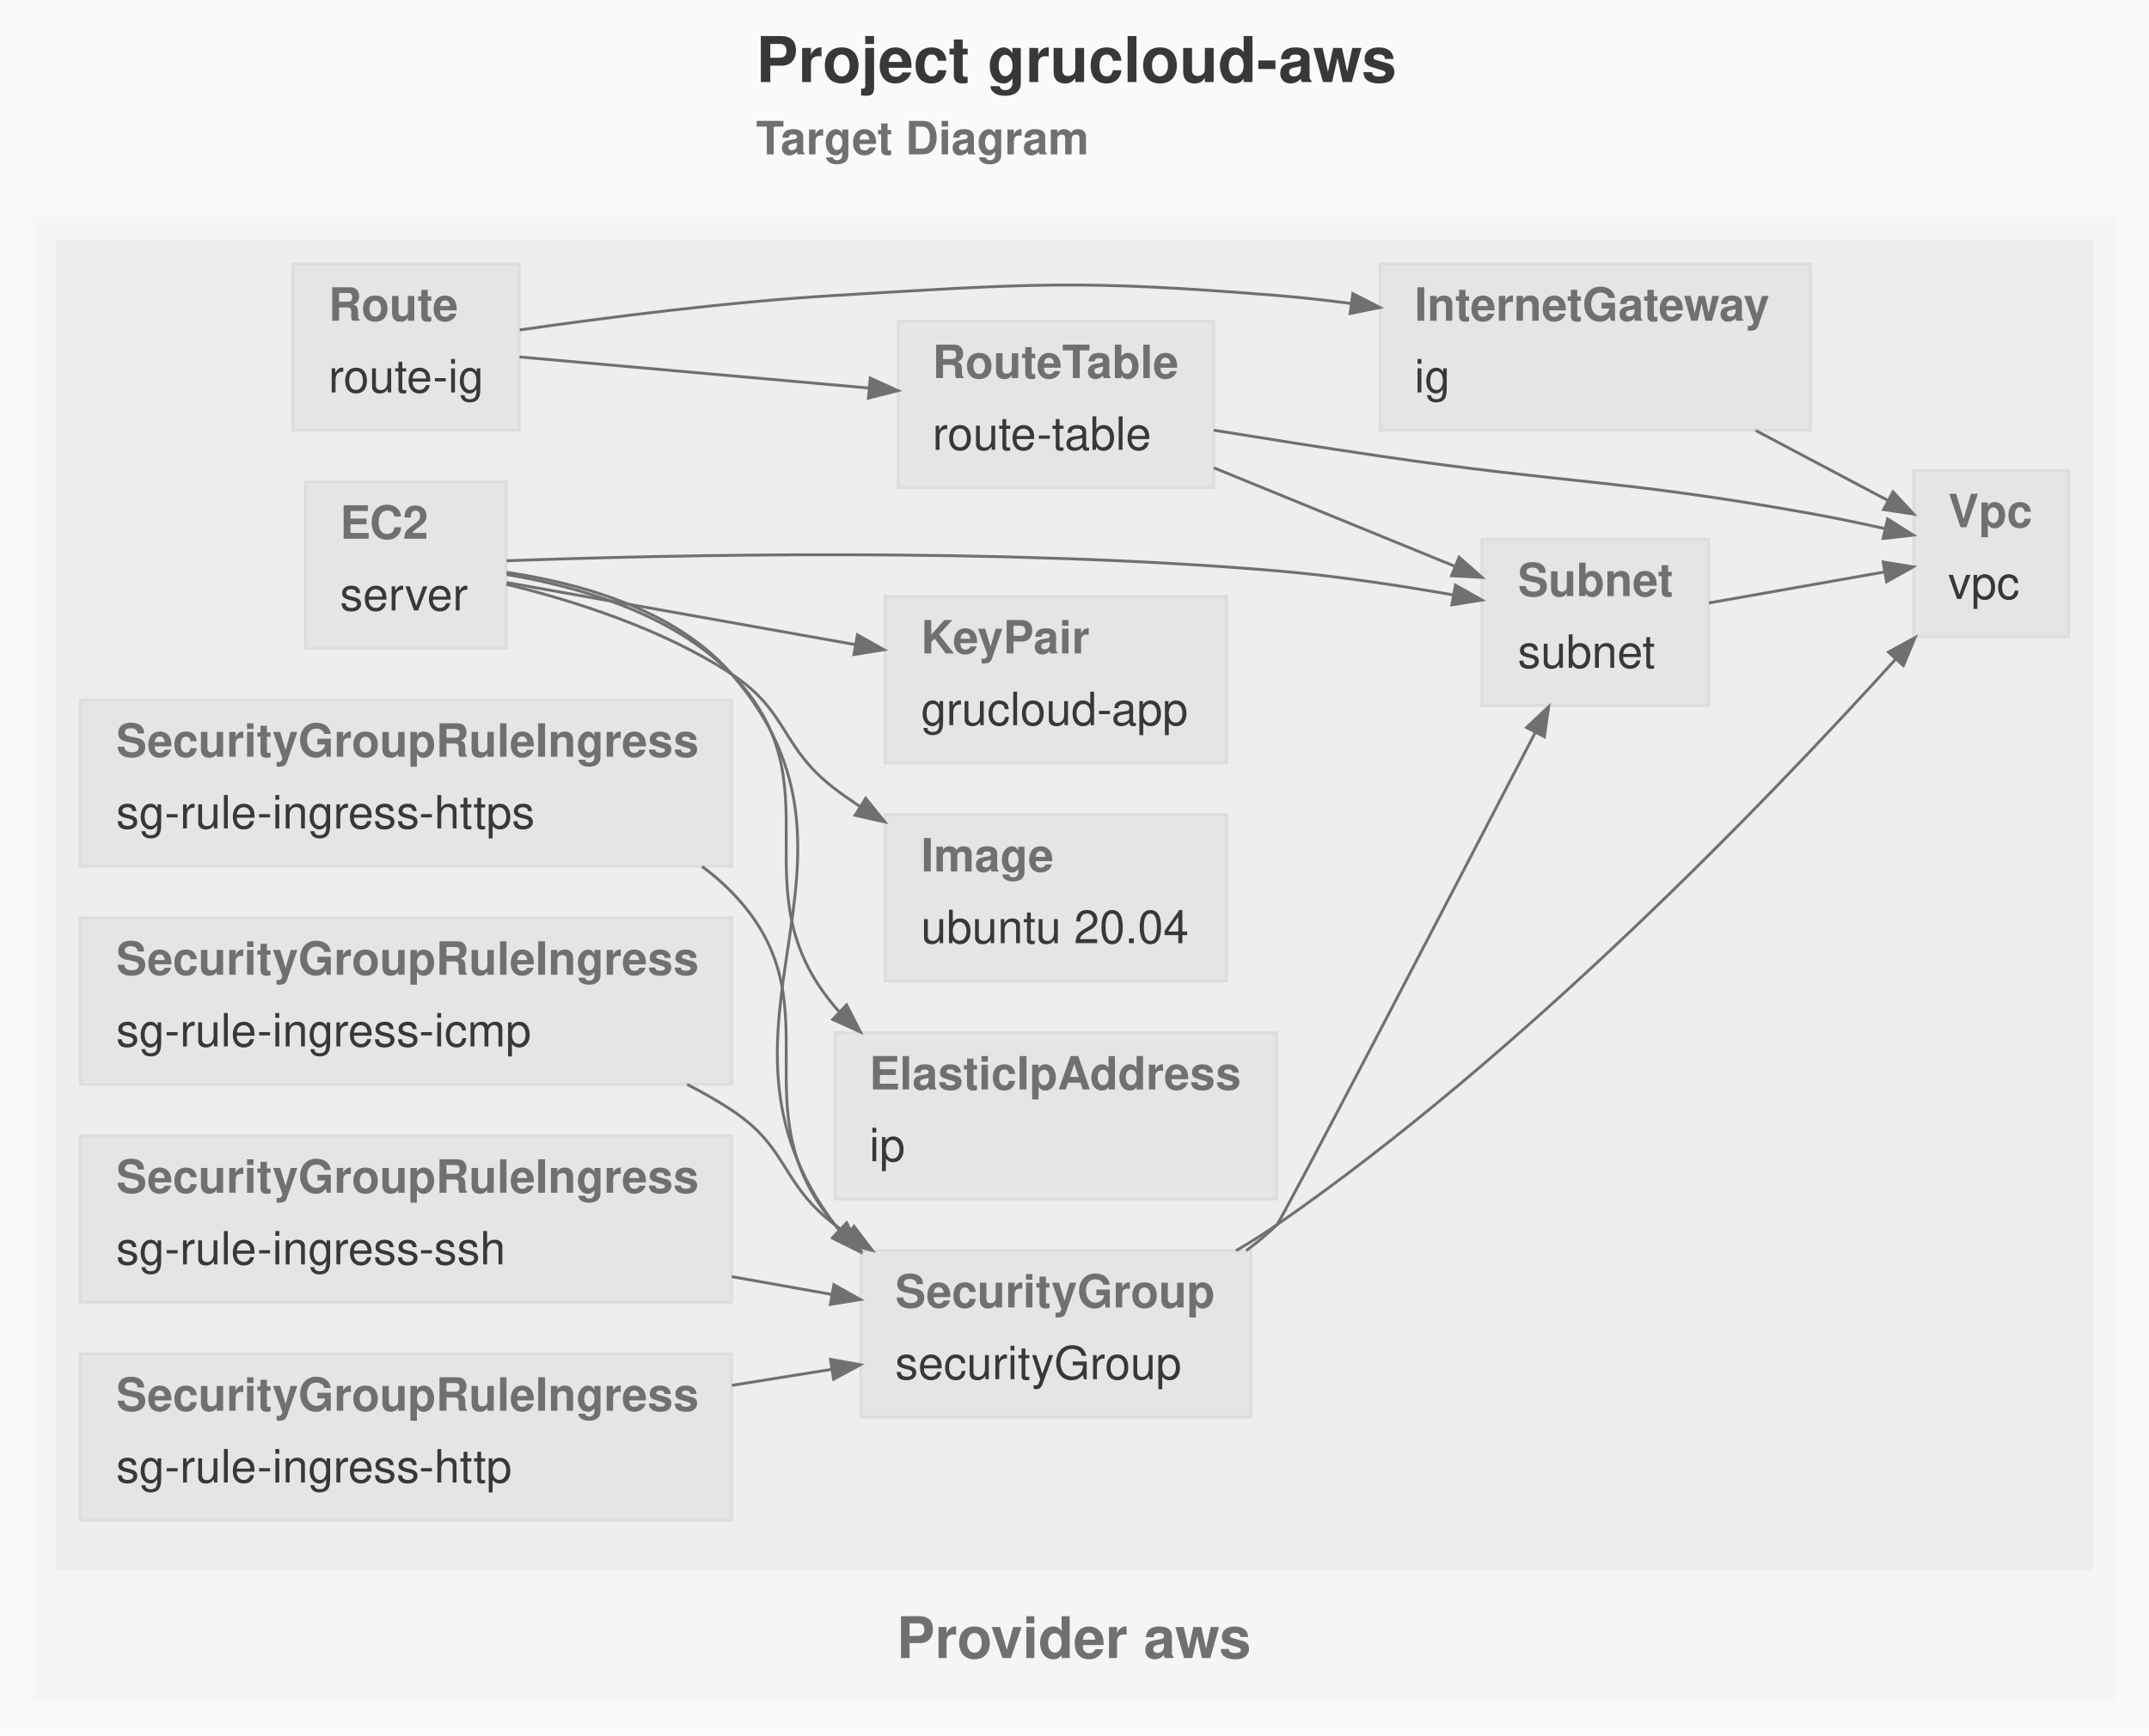
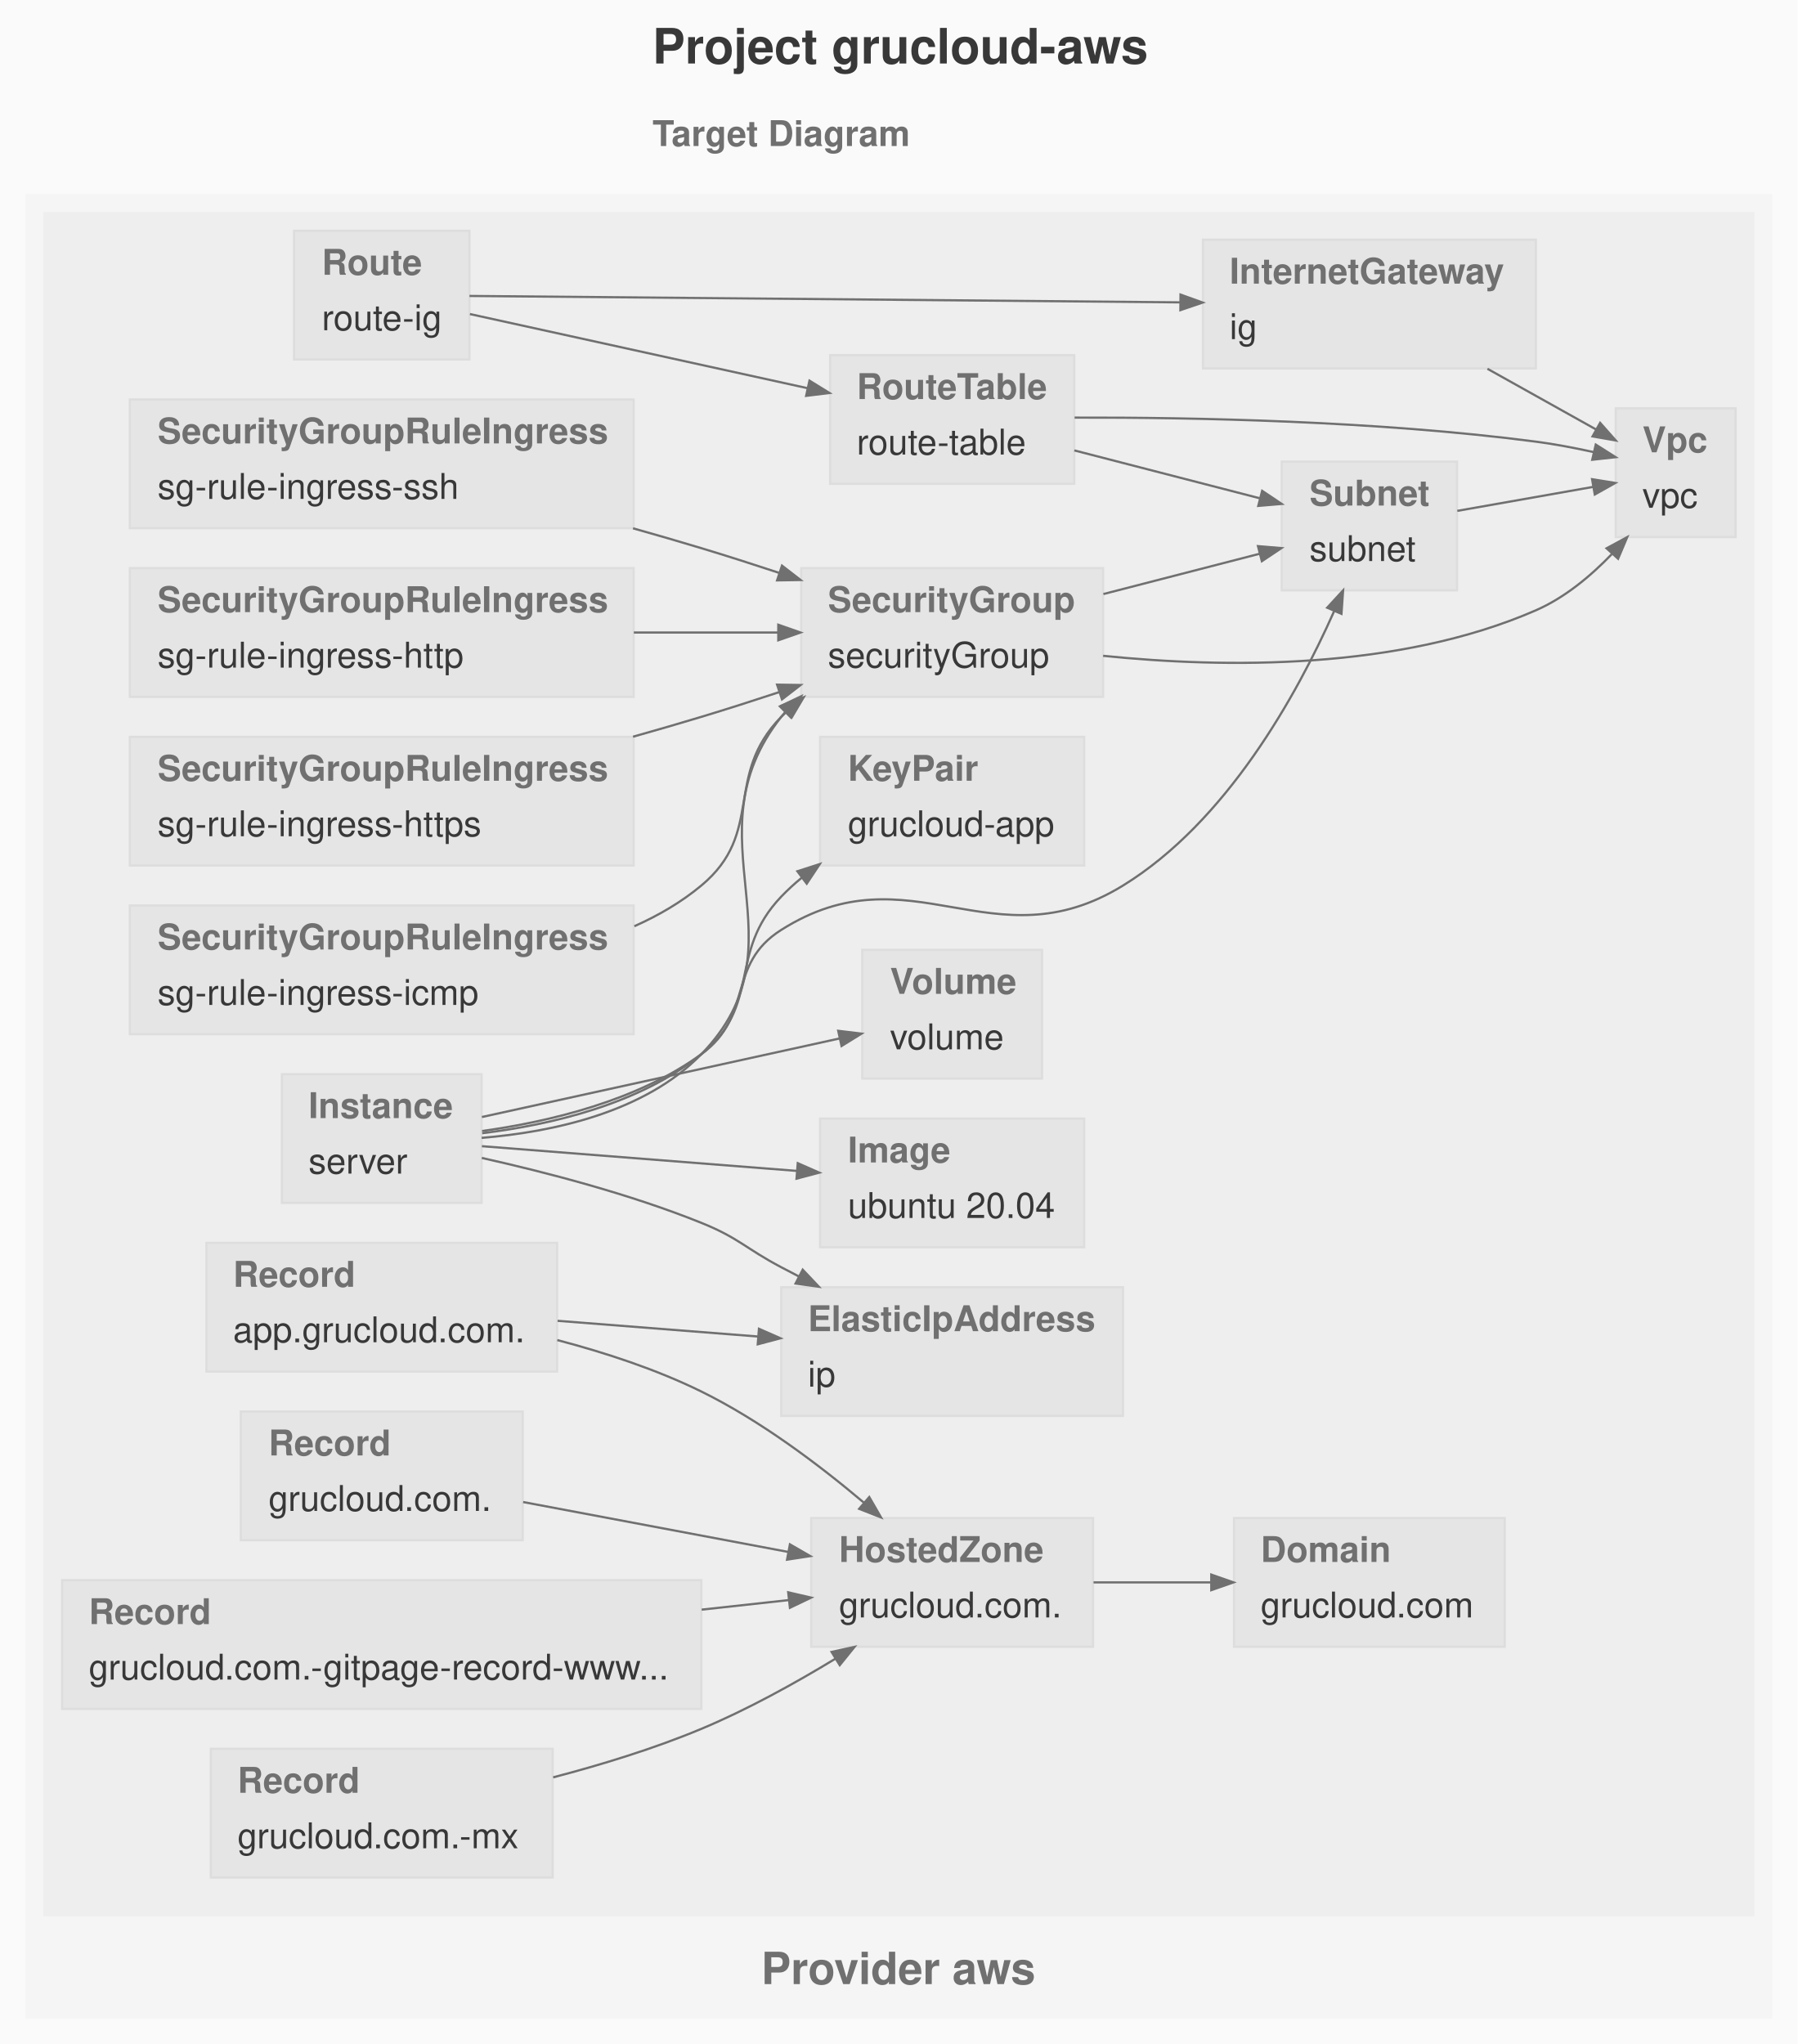
- <svg xmlns="http://www.w3.org/2000/svg" width="749pt" height="605pt" viewBox="0.00 0.00 749.00 605.00">
-   <g id="graph0" class="graph" transform="scale(1 1) rotate(0) translate(4 601)">
-     <polygon fill="#fafafa" stroke="transparent" points="-4,4 -4,-601 745,-601 745,4 -4,4" />
-     <text text-anchor="start" x="259.5" y="-572.4" font-family="Helvetica,sans-Serif" font-weight="bold" font-size="22.00" fill="#383838">Project grucloud-aws</text>
-     <text text-anchor="start" x="259.5" y="-547.2" font-family="Helvetica,sans-Serif" font-weight="bold" font-size="16.00" fill="#707070">Target Diagram</text>
+ <svg xmlns="http://www.w3.org/2000/svg" width="810pt" height="921pt" viewBox="0.00 0.00 810.00 921.00">
+   <g id="graph0" class="graph" transform="scale(1 1) rotate(0) translate(4 917)">
+     <polygon fill="#fafafa" stroke="transparent" points="-4,4 -4,-917 806,-917 806,4 -4,4" />
+     <text text-anchor="start" x="290" y="-888.4" font-family="Helvetica,sans-Serif" font-weight="bold" font-size="22.00" fill="#383838">Project grucloud-aws</text>
+     <text text-anchor="start" x="397.5" y="-872.8" font-family="Helvetica,sans-Serif" font-size="14.00">  </text>
+     <text text-anchor="start" x="290" y="-851.2" font-family="Helvetica,sans-Serif" font-weight="bold" font-size="16.00" fill="#707070">Target Diagram</text>
    <g id="clust1" class="cluster">
-       <polygon fill="#f5f5f5" stroke="#f5f5f5" points="8,-8 8,-525 733,-525 733,-8 8,-8" />
-       <text text-anchor="start" x="308.5" y="-23" font-family="Helvetica,sans-Serif" font-weight="bold" font-size="20.00" fill="#707070">Provider aws</text>
+       <polygon fill="#f5f5f5" stroke="#f5f5f5" points="8,-8 8,-829 794,-829 794,-8 8,-8" />
+       <text text-anchor="start" x="339" y="-23" font-family="Helvetica,sans-Serif" font-weight="bold" font-size="20.00" fill="#707070">Provider aws</text>
    </g>
    <g id="clust2" class="cluster">
-       <polygon fill="#eeeeee" stroke="#eeeeee" points="16,-54 16,-517 725,-517 725,-54 16,-54" />
-       <text text-anchor="start" x="370.36" y="-58.3" font-family="Helvetica,sans-Serif" font-size="1.00" fill="#383838"> </text>
+       <polygon fill="#eeeeee" stroke="#eeeeee" points="16,-54 16,-821 786,-821 786,-54 16,-54" />
+       <text text-anchor="start" x="400.86" y="-58.3" font-family="Helvetica,sans-Serif" font-size="1.00" fill="#383838"> </text>
    </g>
    <g id="node1" class="node">
-       <polygon fill="#e5e5e5" stroke="#dddddd" points="423.5,-393 304.5,-393 304.5,-335 423.5,-335 423.5,-393" />
-       <text text-anchor="start" x="317" y="-373.2" font-family="Helvetica,sans-Serif" font-weight="bold" font-size="16.00" fill="#707070">KeyPair</text>
-       <text text-anchor="start" x="317" y="-348.2" font-family="Helvetica,sans-Serif" font-size="16.00" fill="#383838">grucloud-app</text>
+       <polygon fill="#e5e5e5" stroke="#dddddd" points="484.5,-585 365.5,-585 365.5,-527 484.5,-527 484.5,-585" />
+       <text text-anchor="start" x="378" y="-565.2" font-family="Helvetica,sans-Serif" font-weight="bold" font-size="16.00" fill="#707070">KeyPair</text>
+       <text text-anchor="start" x="378" y="-540.2" font-family="Helvetica,sans-Serif" font-size="16.00" fill="#383838">grucloud-app</text>
    </g>
    <g id="node2" class="node">
-       <polygon fill="#e5e5e5" stroke="#dddddd" points="717,-437 663,-437 663,-379 717,-379 717,-437" />
-       <text text-anchor="start" x="675" y="-417.2" font-family="Helvetica,sans-Serif" font-weight="bold" font-size="16.00" fill="#707070">Vpc</text>
-       <text text-anchor="start" x="675" y="-392.2" font-family="Helvetica,sans-Serif" font-size="16.00" fill="#383838">vpc</text>
+       <polygon fill="#e5e5e5" stroke="#dddddd" points="778,-733 724,-733 724,-675 778,-675 778,-733" />
+       <text text-anchor="start" x="736" y="-713.2" font-family="Helvetica,sans-Serif" font-weight="bold" font-size="16.00" fill="#707070">Vpc</text>
+       <text text-anchor="start" x="736" y="-688.2" font-family="Helvetica,sans-Serif" font-size="16.00" fill="#383838">vpc</text>
    </g>
    <g id="node3" class="node">
-       <polygon fill="#e5e5e5" stroke="#dddddd" points="627,-509 477,-509 477,-451 627,-451 627,-509" />
-       <text text-anchor="start" x="489" y="-489.2" font-family="Helvetica,sans-Serif" font-weight="bold" font-size="16.00" fill="#707070">InternetGateway</text>
-       <text text-anchor="start" x="489" y="-464.2" font-family="Helvetica,sans-Serif" font-size="16.00" fill="#383838">ig</text>
+       <polygon fill="#e5e5e5" stroke="#dddddd" points="688,-809 538,-809 538,-751 688,-751 688,-809" />
+       <text text-anchor="start" x="550" y="-789.2" font-family="Helvetica,sans-Serif" font-weight="bold" font-size="16.00" fill="#707070">InternetGateway</text>
+       <text text-anchor="start" x="550" y="-764.2" font-family="Helvetica,sans-Serif" font-size="16.00" fill="#383838">ig</text>
    </g>
    <g id="edge1" class="edge">
-       <path fill="none" stroke="#707070" d="M607.92,-450.92C623.53,-442.66 640.08,-433.9 654.14,-426.46" />
-       <polygon fill="#707070" stroke="#707070" points="655.78,-429.55 662.98,-421.78 652.5,-423.36 655.78,-429.55" />
+       <path fill="none" stroke="#707070" d="M666.19,-750.83C682.57,-741.68 700.24,-731.81 715.12,-723.49" />
+       <polygon fill="#707070" stroke="#707070" points="716.96,-726.47 723.98,-718.54 713.54,-720.36 716.96,-726.47" />
    </g>
    <g id="node4" class="node">
-       <polygon fill="#e5e5e5" stroke="#dddddd" points="591.5,-413 512.5,-413 512.5,-355 591.5,-355 591.5,-413" />
-       <text text-anchor="start" x="525" y="-393.2" font-family="Helvetica,sans-Serif" font-weight="bold" font-size="16.00" fill="#707070">Subnet</text>
-       <text text-anchor="start" x="525" y="-368.2" font-family="Helvetica,sans-Serif" font-size="16.00" fill="#383838">subnet</text>
+       <polygon fill="#e5e5e5" stroke="#dddddd" points="652.5,-709 573.5,-709 573.5,-651 652.5,-651 652.5,-709" />
+       <text text-anchor="start" x="586" y="-689.2" font-family="Helvetica,sans-Serif" font-weight="bold" font-size="16.00" fill="#707070">Subnet</text>
+       <text text-anchor="start" x="586" y="-664.2" font-family="Helvetica,sans-Serif" font-size="16.00" fill="#383838">subnet</text>
    </g>
    <g id="edge2" class="edge">
-       <path fill="none" stroke="#707070" d="M591.61,-390.81C610.82,-394.2 633.92,-398.28 652.79,-401.61" />
-       <polygon fill="#707070" stroke="#707070" points="652.34,-405.08 662.79,-403.38 653.55,-398.19 652.34,-405.08" />
+       <path fill="none" stroke="#707070" d="M652.61,-686.81C671.82,-690.2 694.92,-694.28 713.79,-697.61" />
+       <polygon fill="#707070" stroke="#707070" points="713.34,-701.08 723.79,-699.38 714.55,-694.19 713.34,-701.08" />
    </g>
    <g id="node5" class="node">
-       <polygon fill="#e5e5e5" stroke="#dddddd" points="419,-489 309,-489 309,-431 419,-431 419,-489" />
-       <text text-anchor="start" x="321" y="-469.2" font-family="Helvetica,sans-Serif" font-weight="bold" font-size="16.00" fill="#707070">RouteTable</text>
-       <text text-anchor="start" x="321" y="-444.2" font-family="Helvetica,sans-Serif" font-size="16.00" fill="#383838">route-table</text>
+       <polygon fill="#e5e5e5" stroke="#dddddd" points="480,-757 370,-757 370,-699 480,-699 480,-757" />
+       <text text-anchor="start" x="382" y="-737.2" font-family="Helvetica,sans-Serif" font-weight="bold" font-size="16.00" fill="#707070">RouteTable</text>
+       <text text-anchor="start" x="382" y="-712.2" font-family="Helvetica,sans-Serif" font-size="16.00" fill="#383838">route-table</text>
    </g>
    <g id="edge3" class="edge">
-       <path fill="none" stroke="#707070" d="M419.07,-451.01C437.44,-448.04 458.1,-444.78 477,-442 543.54,-432.22 560.8,-433.86 627,-422 635.42,-420.49 644.42,-418.61 652.88,-416.73" />
-       <polygon fill="#707070" stroke="#707070" points="653.89,-420.09 662.86,-414.45 652.33,-413.26 653.89,-420.09" />
+       <path fill="none" stroke="#707070" d="M480.18,-728.83C533.34,-728.96 616.57,-727.35 688,-718 696.48,-716.89 705.51,-715.17 713.97,-713.31" />
+       <polygon fill="#707070" stroke="#707070" points="714.99,-716.67 723.95,-711 713.41,-709.85 714.99,-716.67" />
    </g>
    <g id="edge4" class="edge">
-       <path fill="none" stroke="#707070" d="M419.05,-437.92C445.58,-427.07 477.28,-414.12 502.96,-403.63" />
-       <polygon fill="#707070" stroke="#707070" points="504.55,-406.76 512.48,-399.74 501.9,-400.28 504.55,-406.76" />
+       <path fill="none" stroke="#707070" d="M480.05,-714.05C506.47,-707.23 538,-699.1 563.62,-692.48" />
+       <polygon fill="#707070" stroke="#707070" points="564.68,-695.83 573.48,-689.94 562.93,-689.05 564.68,-695.83" />
    </g>
    <g id="node6" class="node">
-       <polygon fill="#e5e5e5" stroke="#dddddd" points="177,-509 98,-509 98,-451 177,-451 177,-509" />
-       <text text-anchor="start" x="110.5" y="-489.2" font-family="Helvetica,sans-Serif" font-weight="bold" font-size="16.00" fill="#707070">Route</text>
-       <text text-anchor="start" x="110.5" y="-464.2" font-family="Helvetica,sans-Serif" font-size="16.00" fill="#383838">route-ig</text>
+       <polygon fill="#e5e5e5" stroke="#dddddd" points="207.5,-813 128.5,-813 128.5,-755 207.5,-755 207.5,-813" />
+       <text text-anchor="start" x="141" y="-793.2" font-family="Helvetica,sans-Serif" font-weight="bold" font-size="16.00" fill="#707070">Route</text>
+       <text text-anchor="start" x="141" y="-768.2" font-family="Helvetica,sans-Serif" font-size="16.00" fill="#383838">route-ig</text>
    </g>
    <g id="edge6" class="edge">
-       <path fill="none" stroke="#707070" d="M177.15,-485.98C207.06,-490.29 249.54,-495.74 287,-498 355.32,-502.13 372.78,-503.54 441,-498 449.39,-497.32 458.1,-496.35 466.78,-495.21" />
-       <polygon fill="#707070" stroke="#707070" points="467.52,-498.64 476.94,-493.8 466.56,-491.71 467.52,-498.64" />
+       <path fill="none" stroke="#707070" d="M207.54,-783.65C278.52,-783.01 431.45,-781.63 527.59,-780.76" />
+       <polygon fill="#707070" stroke="#707070" points="527.9,-784.26 537.87,-780.67 527.84,-777.26 527.9,-784.26" />
    </g>
    <g id="edge5" class="edge">
-       <path fill="none" stroke="#707070" d="M177.09,-476.56C210.54,-473.58 259.6,-469.21 298.93,-465.71" />
-       <polygon fill="#707070" stroke="#707070" points="299.31,-469.19 308.96,-464.81 298.69,-462.22 299.31,-469.19" />
+       <path fill="none" stroke="#707070" d="M207.73,-775.49C248.05,-766.64 311.89,-752.62 359.78,-742.1" />
+       <polygon fill="#707070" stroke="#707070" points="360.72,-745.48 369.74,-739.92 359.22,-738.64 360.72,-745.48" />
    </g>
    <g id="node7" class="node">
-       <polygon fill="#e5e5e5" stroke="#dddddd" points="432,-165 296,-165 296,-107 432,-107 432,-165" />
-       <text text-anchor="start" x="308" y="-145.2" font-family="Helvetica,sans-Serif" font-weight="bold" font-size="16.00" fill="#707070">SecurityGroup</text>
-       <text text-anchor="start" x="308" y="-120.2" font-family="Helvetica,sans-Serif" font-size="16.00" fill="#383838">securityGroup</text>
+       <polygon fill="#e5e5e5" stroke="#dddddd" points="493,-661 357,-661 357,-603 493,-603 493,-661" />
+       <text text-anchor="start" x="369" y="-641.2" font-family="Helvetica,sans-Serif" font-weight="bold" font-size="16.00" fill="#707070">SecurityGroup</text>
+       <text text-anchor="start" x="369" y="-616.2" font-family="Helvetica,sans-Serif" font-size="16.00" fill="#383838">securityGroup</text>
    </g>
    <g id="edge7" class="edge">
-       <path fill="none" stroke="#707070" d="M426.84,-165.03C431.73,-167.89 436.51,-170.9 441,-174 526.73,-233.28 611.85,-321.72 656.65,-371.15" />
-       <polygon fill="#707070" stroke="#707070" points="654.19,-373.66 663.48,-378.74 659.39,-368.97 654.19,-373.66" />
+       <path fill="none" stroke="#707070" d="M493.03,-621.5C547.81,-615.91 626.05,-614.95 688,-642 700.9,-647.63 712.56,-657.28 722.21,-667.31" />
+       <polygon fill="#707070" stroke="#707070" points="719.86,-669.94 729.17,-674.99 725.05,-665.24 719.86,-669.94" />
    </g>
    <g id="edge8" class="edge">
-       <path fill="none" stroke="#707070" d="M430.36,-165.04C434.15,-167.81 437.74,-170.8 441,-174 442.7,-175.67 499.74,-285.27 530.99,-345.44" />
-       <polygon fill="#707070" stroke="#707070" points="528.06,-347.39 535.77,-354.65 534.27,-344.16 528.06,-347.39" />
+       <path fill="none" stroke="#707070" d="M493.15,-649.33C516.42,-655.33 542.03,-661.94 563.5,-667.48" />
+       <polygon fill="#707070" stroke="#707070" points="562.8,-670.92 573.36,-670.03 564.55,-664.14 562.8,-670.92" />
    </g>
    <g id="node8" class="node">
-       <polygon fill="#e5e5e5" stroke="#dddddd" points="251,-205 24,-205 24,-147 251,-147 251,-205" />
-       <text text-anchor="start" x="36.5" y="-185.2" font-family="Helvetica,sans-Serif" font-weight="bold" font-size="16.00" fill="#707070">SecurityGroupRuleIngress</text>
-       <text text-anchor="start" x="36.5" y="-160.2" font-family="Helvetica,sans-Serif" font-size="16.00" fill="#383838">sg-rule-ingress-ssh</text>
+       <polygon fill="#e5e5e5" stroke="#dddddd" points="281.5,-737 54.5,-737 54.5,-679 281.5,-679 281.5,-737" />
+       <text text-anchor="start" x="67" y="-717.2" font-family="Helvetica,sans-Serif" font-weight="bold" font-size="16.00" fill="#707070">SecurityGroupRuleIngress</text>
+       <text text-anchor="start" x="67" y="-692.2" font-family="Helvetica,sans-Serif" font-size="16.00" fill="#383838">sg-rule-ingress-ssh</text>
    </g>
    <g id="edge9" class="edge">
-       <path fill="none" stroke="#707070" d="M251.08,-155.94C262.81,-153.85 274.53,-151.76 285.73,-149.77" />
-       <polygon fill="#707070" stroke="#707070" points="286.63,-153.16 295.86,-147.96 285.4,-146.27 286.63,-153.16" />
+       <path fill="none" stroke="#707070" d="M281.22,-678.95C291.65,-676.02 302.04,-673.01 312,-670 323.36,-666.57 335.31,-662.75 346.99,-658.89" />
+       <polygon fill="#707070" stroke="#707070" points="348.34,-662.13 356.72,-655.65 346.13,-655.49 348.34,-662.13" />
    </g>
    <g id="node9" class="node">
-       <polygon fill="#e5e5e5" stroke="#dddddd" points="251,-129 24,-129 24,-71 251,-71 251,-129" />
-       <text text-anchor="start" x="36.5" y="-109.2" font-family="Helvetica,sans-Serif" font-weight="bold" font-size="16.00" fill="#707070">SecurityGroupRuleIngress</text>
-       <text text-anchor="start" x="36.5" y="-84.2" font-family="Helvetica,sans-Serif" font-size="16.00" fill="#383838">sg-rule-ingress-http</text>
+       <polygon fill="#e5e5e5" stroke="#dddddd" points="281.5,-661 54.5,-661 54.5,-603 281.5,-603 281.5,-661" />
+       <text text-anchor="start" x="67" y="-641.2" font-family="Helvetica,sans-Serif" font-weight="bold" font-size="16.00" fill="#707070">SecurityGroupRuleIngress</text>
+       <text text-anchor="start" x="67" y="-616.2" font-family="Helvetica,sans-Serif" font-size="16.00" fill="#383838">sg-rule-ingress-http</text>
    </g>
    <g id="edge10" class="edge">
-       <path fill="none" stroke="#707070" d="M251.08,-118.05C262.81,-119.93 274.53,-121.81 285.73,-123.61" />
-       <polygon fill="#707070" stroke="#707070" points="285.44,-127.11 295.86,-125.23 286.54,-120.19 285.44,-127.11" />
+       <path fill="none" stroke="#707070" d="M281.59,-632C303.5,-632 326.01,-632 346.48,-632" />
+       <polygon fill="#707070" stroke="#707070" points="346.67,-635.5 356.67,-632 346.67,-628.5 346.67,-635.5" />
    </g>
    <g id="node10" class="node">
-       <polygon fill="#e5e5e5" stroke="#dddddd" points="251,-357 24,-357 24,-299 251,-299 251,-357" />
-       <text text-anchor="start" x="36.5" y="-337.2" font-family="Helvetica,sans-Serif" font-weight="bold" font-size="16.00" fill="#707070">SecurityGroupRuleIngress</text>
-       <text text-anchor="start" x="36.5" y="-312.2" font-family="Helvetica,sans-Serif" font-size="16.00" fill="#383838">sg-rule-ingress-https</text>
+       <polygon fill="#e5e5e5" stroke="#dddddd" points="281.5,-585 54.5,-585 54.5,-527 281.5,-527 281.5,-585" />
+       <text text-anchor="start" x="67" y="-565.2" font-family="Helvetica,sans-Serif" font-weight="bold" font-size="16.00" fill="#707070">SecurityGroupRuleIngress</text>
+       <text text-anchor="start" x="67" y="-540.2" font-family="Helvetica,sans-Serif" font-size="16.00" fill="#383838">sg-rule-ingress-https</text>
    </g>
    <g id="edge11" class="edge">
-       <path fill="none" stroke="#707070" d="M240.71,-298.93C244.38,-296.22 247.83,-293.25 251,-290 288.69,-251.36 252.06,-215.15 287,-174 287.5,-173.41 288.01,-172.83 288.54,-172.25" />
-       <polygon fill="#707070" stroke="#707070" points="291.07,-174.68 295.89,-165.24 286.24,-169.61 291.07,-174.68" />
+       <path fill="none" stroke="#707070" d="M281.22,-585.05C291.65,-587.98 302.04,-590.99 312,-594 323.36,-597.43 335.31,-601.25 346.99,-605.11" />
+       <polygon fill="#707070" stroke="#707070" points="346.13,-608.51 356.72,-608.35 348.34,-601.87 346.13,-608.51" />
    </g>
    <g id="node11" class="node">
-       <polygon fill="#e5e5e5" stroke="#dddddd" points="251,-281 24,-281 24,-223 251,-223 251,-281" />
-       <text text-anchor="start" x="36.5" y="-261.2" font-family="Helvetica,sans-Serif" font-weight="bold" font-size="16.00" fill="#707070">SecurityGroupRuleIngress</text>
-       <text text-anchor="start" x="36.5" y="-236.2" font-family="Helvetica,sans-Serif" font-size="16.00" fill="#383838">sg-rule-ingress-icmp</text>
+       <polygon fill="#e5e5e5" stroke="#dddddd" points="281.5,-509 54.5,-509 54.5,-451 281.5,-451 281.5,-509" />
+       <text text-anchor="start" x="67" y="-489.2" font-family="Helvetica,sans-Serif" font-weight="bold" font-size="16.00" fill="#707070">SecurityGroupRuleIngress</text>
+       <text text-anchor="start" x="67" y="-464.2" font-family="Helvetica,sans-Serif" font-size="16.00" fill="#383838">sg-rule-ingress-icmp</text>
    </g>
    <g id="edge12" class="edge">
-       <path fill="none" stroke="#707070" d="M235.5,-222.96C240.88,-220.21 246.09,-217.23 251,-214 270.98,-200.86 267.97,-188.49 287,-174 288.41,-172.92 289.86,-171.87 291.34,-170.83" />
-       <polygon fill="#707070" stroke="#707070" points="293.64,-173.5 300.06,-165.07 289.78,-167.66 293.64,-173.5" />
+       <path fill="none" stroke="#707070" d="M281.83,-499.66C292.71,-504.5 303.02,-510.52 312,-518 340.73,-541.91 321.85,-567.29 348,-594 348.77,-594.79 349.57,-595.57 350.38,-596.33" />
+       <polygon fill="#707070" stroke="#707070" points="348.22,-599.08 358.12,-602.84 352.72,-593.73 348.22,-599.08" />
    </g>
    <g id="node12" class="node">
-       <polygon fill="#e5e5e5" stroke="#dddddd" points="441,-241 287,-241 287,-183 441,-183 441,-241" />
-       <text text-anchor="start" x="299" y="-221.2" font-family="Helvetica,sans-Serif" font-weight="bold" font-size="16.00" fill="#707070">ElasticIpAddress</text>
-       <text text-anchor="start" x="299" y="-196.2" font-family="Helvetica,sans-Serif" font-size="16.00" fill="#383838">ip</text>
+       <polygon fill="#e5e5e5" stroke="#dddddd" points="502,-337 348,-337 348,-279 502,-279 502,-337" />
+       <text text-anchor="start" x="360" y="-317.2" font-family="Helvetica,sans-Serif" font-weight="bold" font-size="16.00" fill="#707070">ElasticIpAddress</text>
+       <text text-anchor="start" x="360" y="-292.2" font-family="Helvetica,sans-Serif" font-size="16.00" fill="#383838">ip</text>
    </g>
    <g id="node13" class="node">
-       <polygon fill="#e5e5e5" stroke="#dddddd" points="423.5,-317 304.5,-317 304.5,-259 423.5,-259 423.5,-317" />
-       <text text-anchor="start" x="317" y="-297.2" font-family="Helvetica,sans-Serif" font-weight="bold" font-size="16.00" fill="#707070">Image</text>
-       <text text-anchor="start" x="317" y="-272.2" font-family="Helvetica,sans-Serif" font-size="16.00" fill="#383838">ubuntu 20.04</text>
+       <polygon fill="#e5e5e5" stroke="#dddddd" points="484.5,-413 365.5,-413 365.5,-355 484.5,-355 484.5,-413" />
+       <text text-anchor="start" x="378" y="-393.2" font-family="Helvetica,sans-Serif" font-weight="bold" font-size="16.00" fill="#707070">Image</text>
+       <text text-anchor="start" x="378" y="-368.2" font-family="Helvetica,sans-Serif" font-size="16.00" fill="#383838">ubuntu 20.04</text>
    </g>
    <g id="node14" class="node">
-       <polygon fill="#e5e5e5" stroke="#dddddd" points="172.5,-433 102.5,-433 102.5,-375 172.5,-375 172.5,-433" />
-       <text text-anchor="start" x="114.5" y="-413.2" font-family="Helvetica,sans-Serif" font-weight="bold" font-size="16.00" fill="#707070">EC2</text>
-       <text text-anchor="start" x="114.5" y="-388.2" font-family="Helvetica,sans-Serif" font-size="16.00" fill="#383838">server</text>
+       <polygon fill="#e5e5e5" stroke="#dddddd" points="465.5,-489 384.5,-489 384.5,-431 465.5,-431 465.5,-489" />
+       <text text-anchor="start" x="397" y="-469.2" font-family="Helvetica,sans-Serif" font-weight="bold" font-size="16.00" fill="#707070">Volume</text>
+       <text text-anchor="start" x="397" y="-444.2" font-family="Helvetica,sans-Serif" font-size="16.00" fill="#383838">volume</text>
+     </g>
+     <g id="node15" class="node">
+       <polygon fill="#e5e5e5" stroke="#dddddd" points="213,-433 123,-433 123,-375 213,-375 213,-433" />
+       <text text-anchor="start" x="135" y="-413.2" font-family="Helvetica,sans-Serif" font-weight="bold" font-size="16.00" fill="#707070">Instance</text>
+       <text text-anchor="start" x="135" y="-388.2" font-family="Helvetica,sans-Serif" font-size="16.00" fill="#383838">server</text>
    </g>
    <g id="edge13" class="edge">
-       <path fill="none" stroke="#707070" d="M172.6,-397.92C204.71,-392.2 253.77,-383.46 294.04,-376.29" />
-       <polygon fill="#707070" stroke="#707070" points="294.85,-379.7 304.08,-374.5 293.62,-372.81 294.85,-379.7" />
+       <path fill="none" stroke="#707070" d="M213.26,-406.4C243.9,-410.13 284.05,-419.37 312,-442 339.5,-464.26 323.56,-487.42 348,-513 350.89,-516.02 354.03,-518.89 357.35,-521.61" />
+       <polygon fill="#707070" stroke="#707070" points="355.27,-524.42 365.35,-527.66 359.49,-518.83 355.27,-524.42" />
    </g>
    <g id="edge14" class="edge">
-       <path fill="none" stroke="#707070" d="M172.6,-405.5C228.7,-407.57 343.92,-410.21 441,-402 461.27,-400.29 483.44,-396.94 502.53,-393.6" />
-       <polygon fill="#707070" stroke="#707070" points="503.27,-397.02 512.49,-391.81 502.03,-390.13 503.27,-397.02" />
+       <path fill="none" stroke="#707070" d="M213.22,-407.38C243.46,-411.58 283.14,-420.98 312,-442 335.92,-459.42 323,-482.18 348,-498 406.32,-534.91 443.22,-481.82 502,-518 548.71,-546.75 580.23,-603.6 597.16,-641.72" />
+       <polygon fill="#707070" stroke="#707070" points="593.98,-643.18 601.15,-650.97 600.41,-640.41 593.98,-643.18" />
    </g>
    <g id="edge15" class="edge">
-       <path fill="none" stroke="#707070" d="M172.55,-401.49C197.91,-397.76 231.4,-388.57 251,-366 307.93,-300.45 234.72,-243.31 287,-174 287.56,-173.25 288.15,-172.52 288.75,-171.8" />
-       <polygon fill="#707070" stroke="#707070" points="291.3,-174.19 295.78,-164.59 286.29,-169.3 291.3,-174.19" />
+       <path fill="none" stroke="#707070" d="M213.01,-404.29C244.76,-406.9 286.38,-415.67 312,-442 360.42,-491.75 304.9,-539.58 348,-594 348.58,-594.73 349.18,-595.45 349.8,-596.16" />
+       <polygon fill="#707070" stroke="#707070" points="347.4,-598.72 356.97,-603.26 352.32,-593.74 347.4,-598.72" />
    </g>
    <g id="edge16" class="edge">
-       <path fill="none" stroke="#707070" d="M172.61,-400.7C197.5,-396.55 230.34,-387.18 251,-366 288.69,-327.36 252.06,-291.15 287,-250 287.5,-249.41 288.01,-248.83 288.54,-248.25" />
-       <polygon fill="#707070" stroke="#707070" points="291.07,-250.68 295.89,-241.24 286.24,-245.61 291.07,-250.68" />
+       <path fill="none" stroke="#707070" d="M213.09,-395.25C241.83,-388.83 279.84,-378.97 312,-366 328.97,-359.15 331.81,-354.54 348,-346 350.57,-344.65 353.19,-343.27 355.85,-341.9" />
+       <polygon fill="#707070" stroke="#707070" points="357.67,-344.9 364.95,-337.21 354.46,-338.67 357.67,-344.9" />
    </g>
    <g id="edge17" class="edge">
-       <path fill="none" stroke="#707070" d="M172.52,-397.31C195.95,-391.6 227.06,-381.75 251,-366 270.98,-352.86 267.97,-340.49 287,-326 289.78,-323.88 292.7,-321.83 295.71,-319.85" />
-       <polygon fill="#707070" stroke="#707070" points="297.73,-322.71 304.38,-314.46 294.04,-316.77 297.73,-322.71" />
+       <path fill="none" stroke="#707070" d="M213.13,-400.54C252.22,-397.47 309.94,-392.95 355.11,-389.4" />
+       <polygon fill="#707070" stroke="#707070" points="355.44,-392.89 365.13,-388.62 354.89,-385.91 355.44,-392.89" />
+     </g>
+     <g id="edge18" class="edge">
+       <path fill="none" stroke="#707070" d="M213.13,-413.69C258.01,-423.55 327.45,-438.8 374.26,-449.08" />
+       <polygon fill="#707070" stroke="#707070" points="373.67,-452.53 384.18,-451.26 375.17,-445.69 373.67,-452.53" />
+     </g>
+     <g id="node16" class="node">
+       <polygon fill="#e5e5e5" stroke="#dddddd" points="674,-233 552,-233 552,-175 674,-175 674,-233" />
+       <text text-anchor="start" x="564" y="-213.2" font-family="Helvetica,sans-Serif" font-weight="bold" font-size="16.00" fill="#707070">Domain</text>
+       <text text-anchor="start" x="564" y="-188.2" font-family="Helvetica,sans-Serif" font-size="16.00" fill="#383838">grucloud.com</text>
+     </g>
+     <g id="node17" class="node">
+       <polygon fill="#e5e5e5" stroke="#dddddd" points="488.5,-233 361.5,-233 361.5,-175 488.5,-175 488.5,-233" />
+       <text text-anchor="start" x="374" y="-213.2" font-family="Helvetica,sans-Serif" font-weight="bold" font-size="16.00" fill="#707070">HostedZone</text>
+       <text text-anchor="start" x="374" y="-188.2" font-family="Helvetica,sans-Serif" font-size="16.00" fill="#383838">grucloud.com.</text>
+     </g>
+     <g id="edge19" class="edge">
+       <path fill="none" stroke="#707070" d="M488.71,-204C505.73,-204 524.26,-204 541.67,-204" />
+       <polygon fill="#707070" stroke="#707070" points="541.76,-207.5 551.76,-204 541.76,-200.5 541.76,-207.5" />
+     </g>
+     <g id="node18" class="node">
+       <polygon fill="#e5e5e5" stroke="#dddddd" points="247,-357 89,-357 89,-299 247,-299 247,-357" />
+       <text text-anchor="start" x="101" y="-337.2" font-family="Helvetica,sans-Serif" font-weight="bold" font-size="16.00" fill="#707070">Record</text>
+       <text text-anchor="start" x="101" y="-312.2" font-family="Helvetica,sans-Serif" font-size="16.00" fill="#383838">app.grucloud.com.</text>
+     </g>
+     <g id="edge21" class="edge">
+       <path fill="none" stroke="#707070" d="M247.24,-321.86C275.79,-319.62 308.23,-317.08 337.46,-314.79" />
+       <polygon fill="#707070" stroke="#707070" points="337.96,-318.26 347.66,-313.99 337.41,-311.28 337.96,-318.26" />
+     </g>
+     <g id="edge20" class="edge">
+       <path fill="none" stroke="#707070" d="M247.09,-313.18C268.75,-307.5 291.83,-299.92 312,-290 338.41,-277 364.68,-257.28 385.14,-240" />
+       <polygon fill="#707070" stroke="#707070" points="387.66,-242.45 392.96,-233.27 383.1,-237.14 387.66,-242.45" />
+     </g>
+     <g id="node19" class="node">
+       <polygon fill="#e5e5e5" stroke="#dddddd" points="231.5,-281 104.5,-281 104.5,-223 231.5,-223 231.5,-281" />
+       <text text-anchor="start" x="117" y="-261.2" font-family="Helvetica,sans-Serif" font-weight="bold" font-size="16.00" fill="#707070">Record</text>
+       <text text-anchor="start" x="117" y="-236.2" font-family="Helvetica,sans-Serif" font-size="16.00" fill="#383838">grucloud.com.</text>
+     </g>
+     <g id="edge22" class="edge">
+       <path fill="none" stroke="#707070" d="M231.71,-240.2C267.85,-233.39 313.46,-224.81 351.18,-217.71" />
+       <polygon fill="#707070" stroke="#707070" points="351.91,-221.13 361.09,-215.84 350.62,-214.25 351.91,-221.13" />
+     </g>
+     <g id="node20" class="node">
+       <polygon fill="#e5e5e5" stroke="#dddddd" points="312,-205 24,-205 24,-147 312,-147 312,-205" />
+       <text text-anchor="start" x="36" y="-185.2" font-family="Helvetica,sans-Serif" font-weight="bold" font-size="16.00" fill="#707070">Record</text>
+       <text text-anchor="start" x="36" y="-160.2" font-family="Helvetica,sans-Serif" font-size="16.00" fill="#383838">grucloud.com.-gitpage-record-www...</text>
+     </g>
+     <g id="edge23" class="edge">
+       <path fill="none" stroke="#707070" d="M312.15,-191.72C325.63,-193.2 338.88,-194.65 351.27,-196.01" />
+       <polygon fill="#707070" stroke="#707070" points="351.14,-199.52 361.47,-197.13 351.91,-192.56 351.14,-199.52" />
+     </g>
+     <g id="node21" class="node">
+       <polygon fill="#e5e5e5" stroke="#dddddd" points="245,-129 91,-129 91,-71 245,-71 245,-129" />
+       <text text-anchor="start" x="103" y="-109.2" font-family="Helvetica,sans-Serif" font-weight="bold" font-size="16.00" fill="#707070">Record</text>
+       <text text-anchor="start" x="103" y="-84.2" font-family="Helvetica,sans-Serif" font-size="16.00" fill="#383838">grucloud.com.-mx</text>
+     </g>
+     <g id="edge24" class="edge">
+       <path fill="none" stroke="#707070" d="M245.24,-116.15C267.2,-121.9 290.91,-129.18 312,-138 332.58,-146.61 353.97,-158.41 372.47,-169.65" />
+       <polygon fill="#707070" stroke="#707070" points="370.68,-172.66 381.02,-174.94 374.36,-166.7 370.68,-172.66" />
    </g>
  </g>
</svg>
